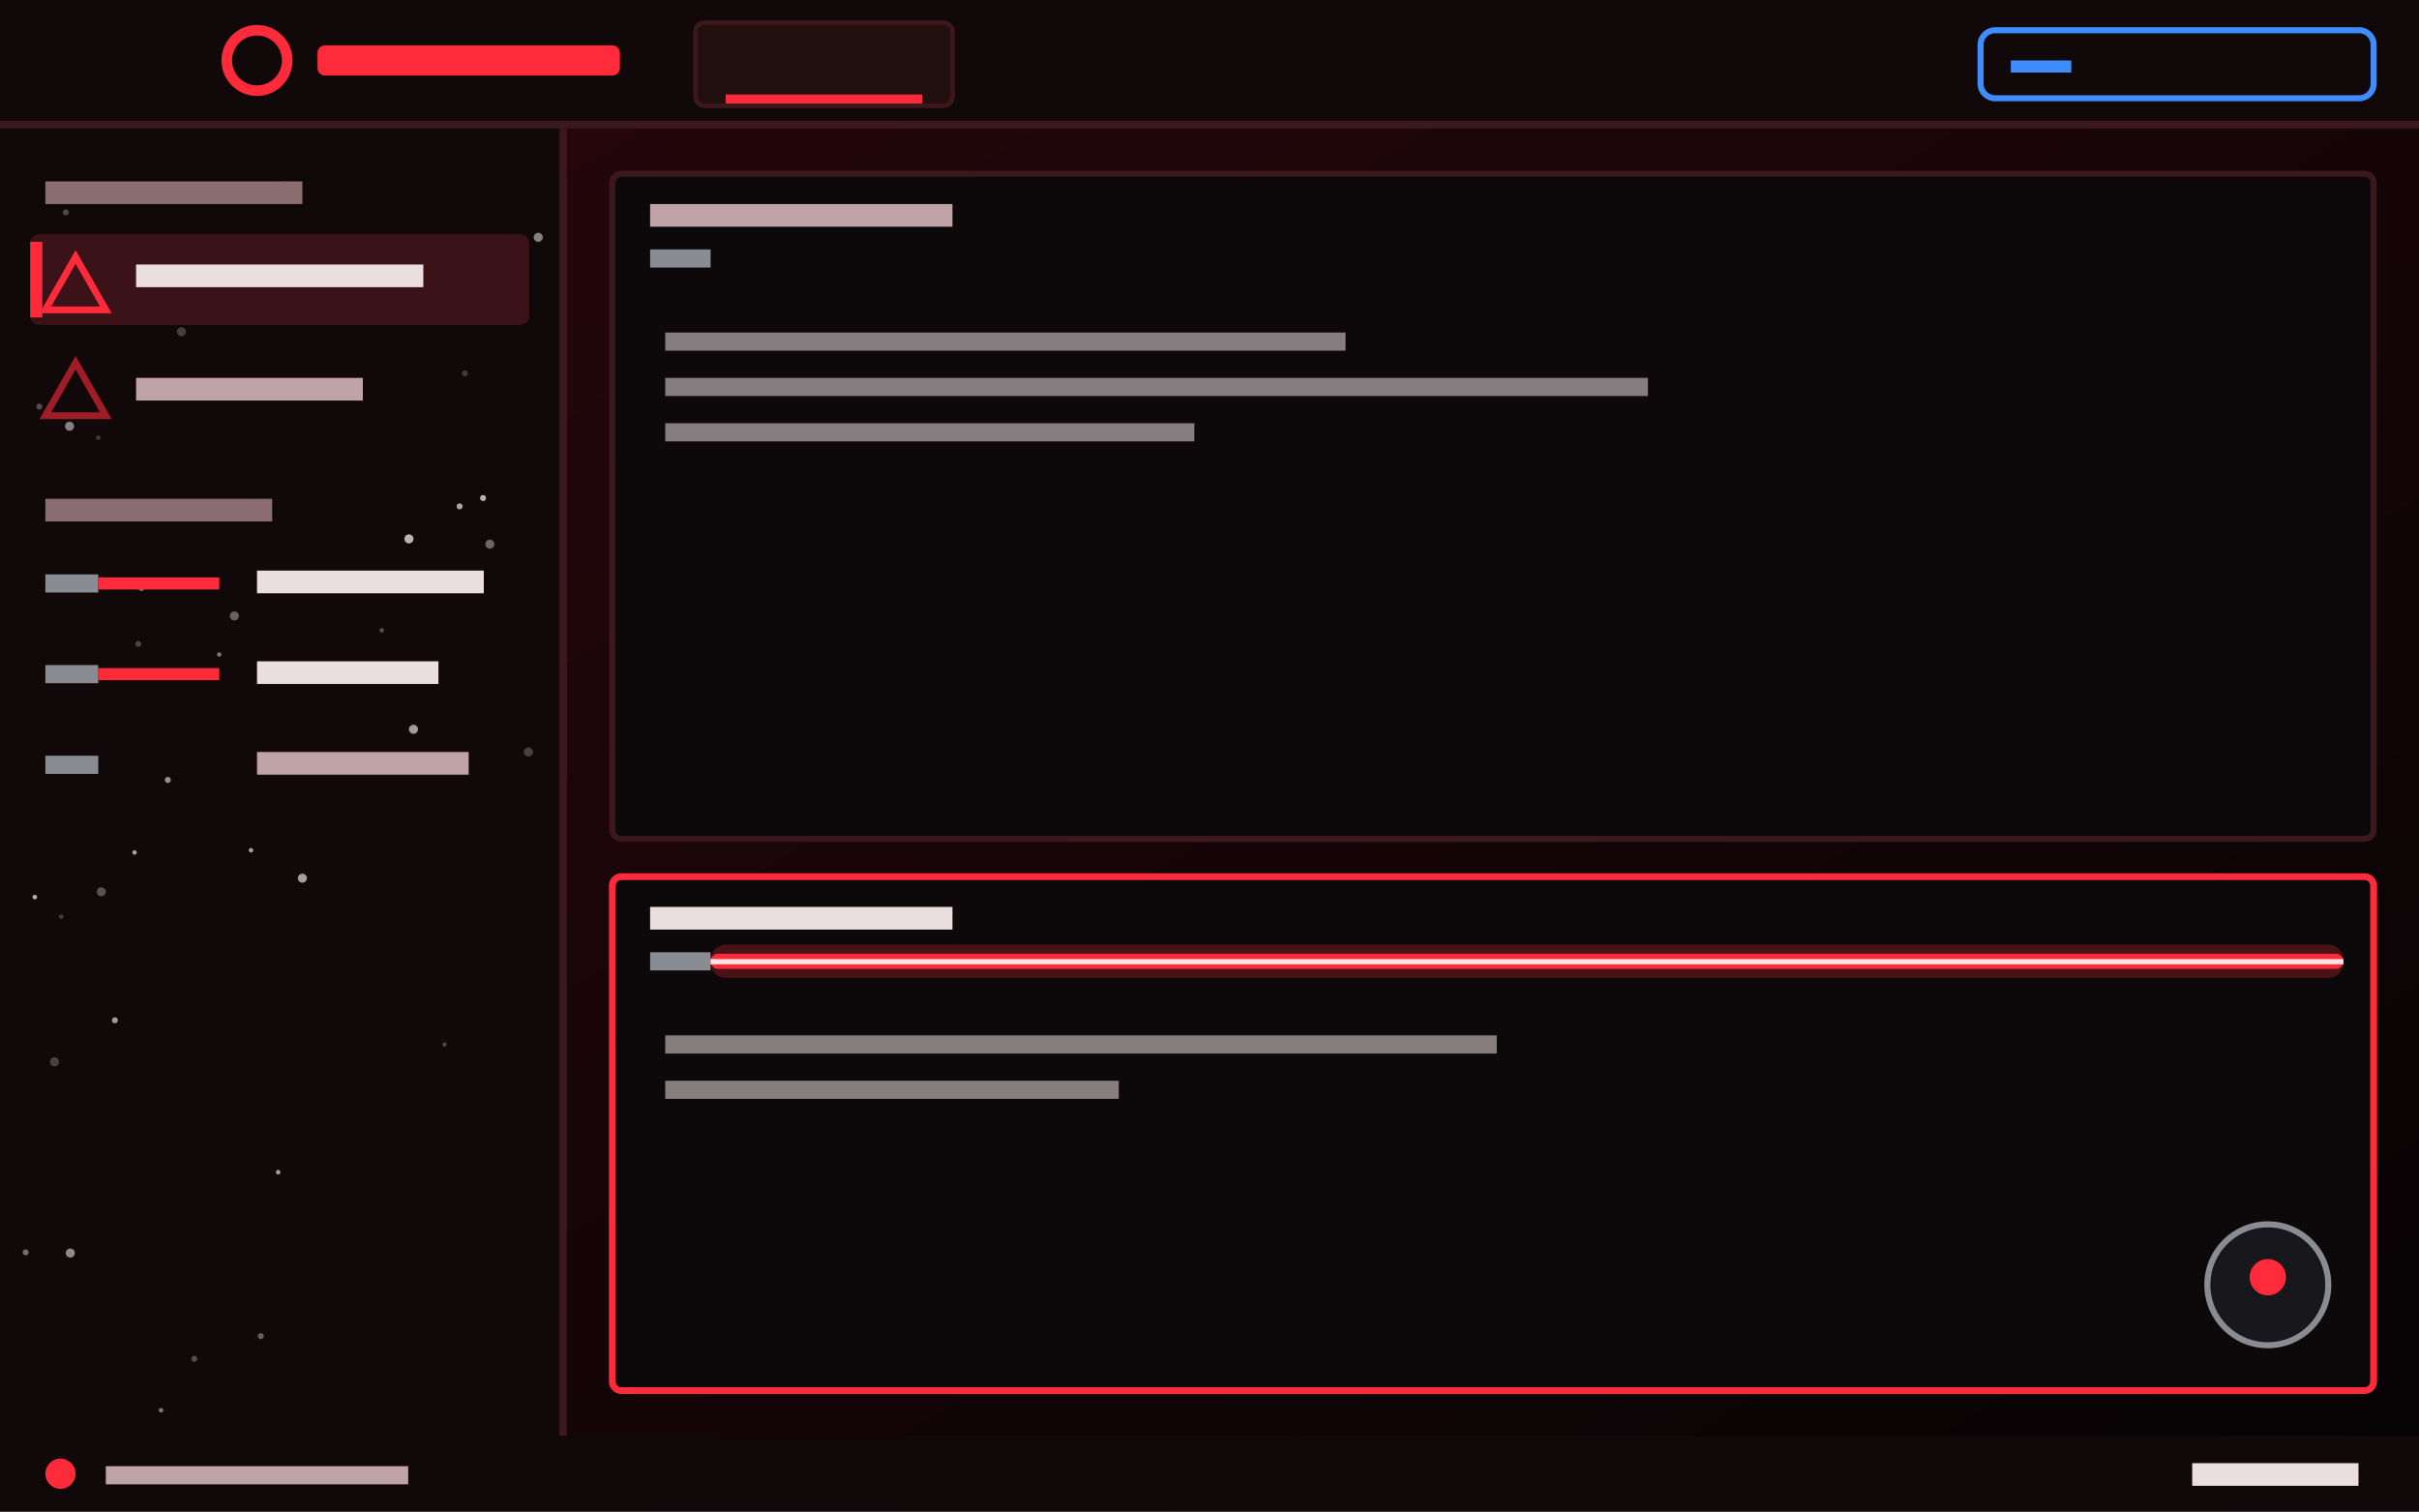
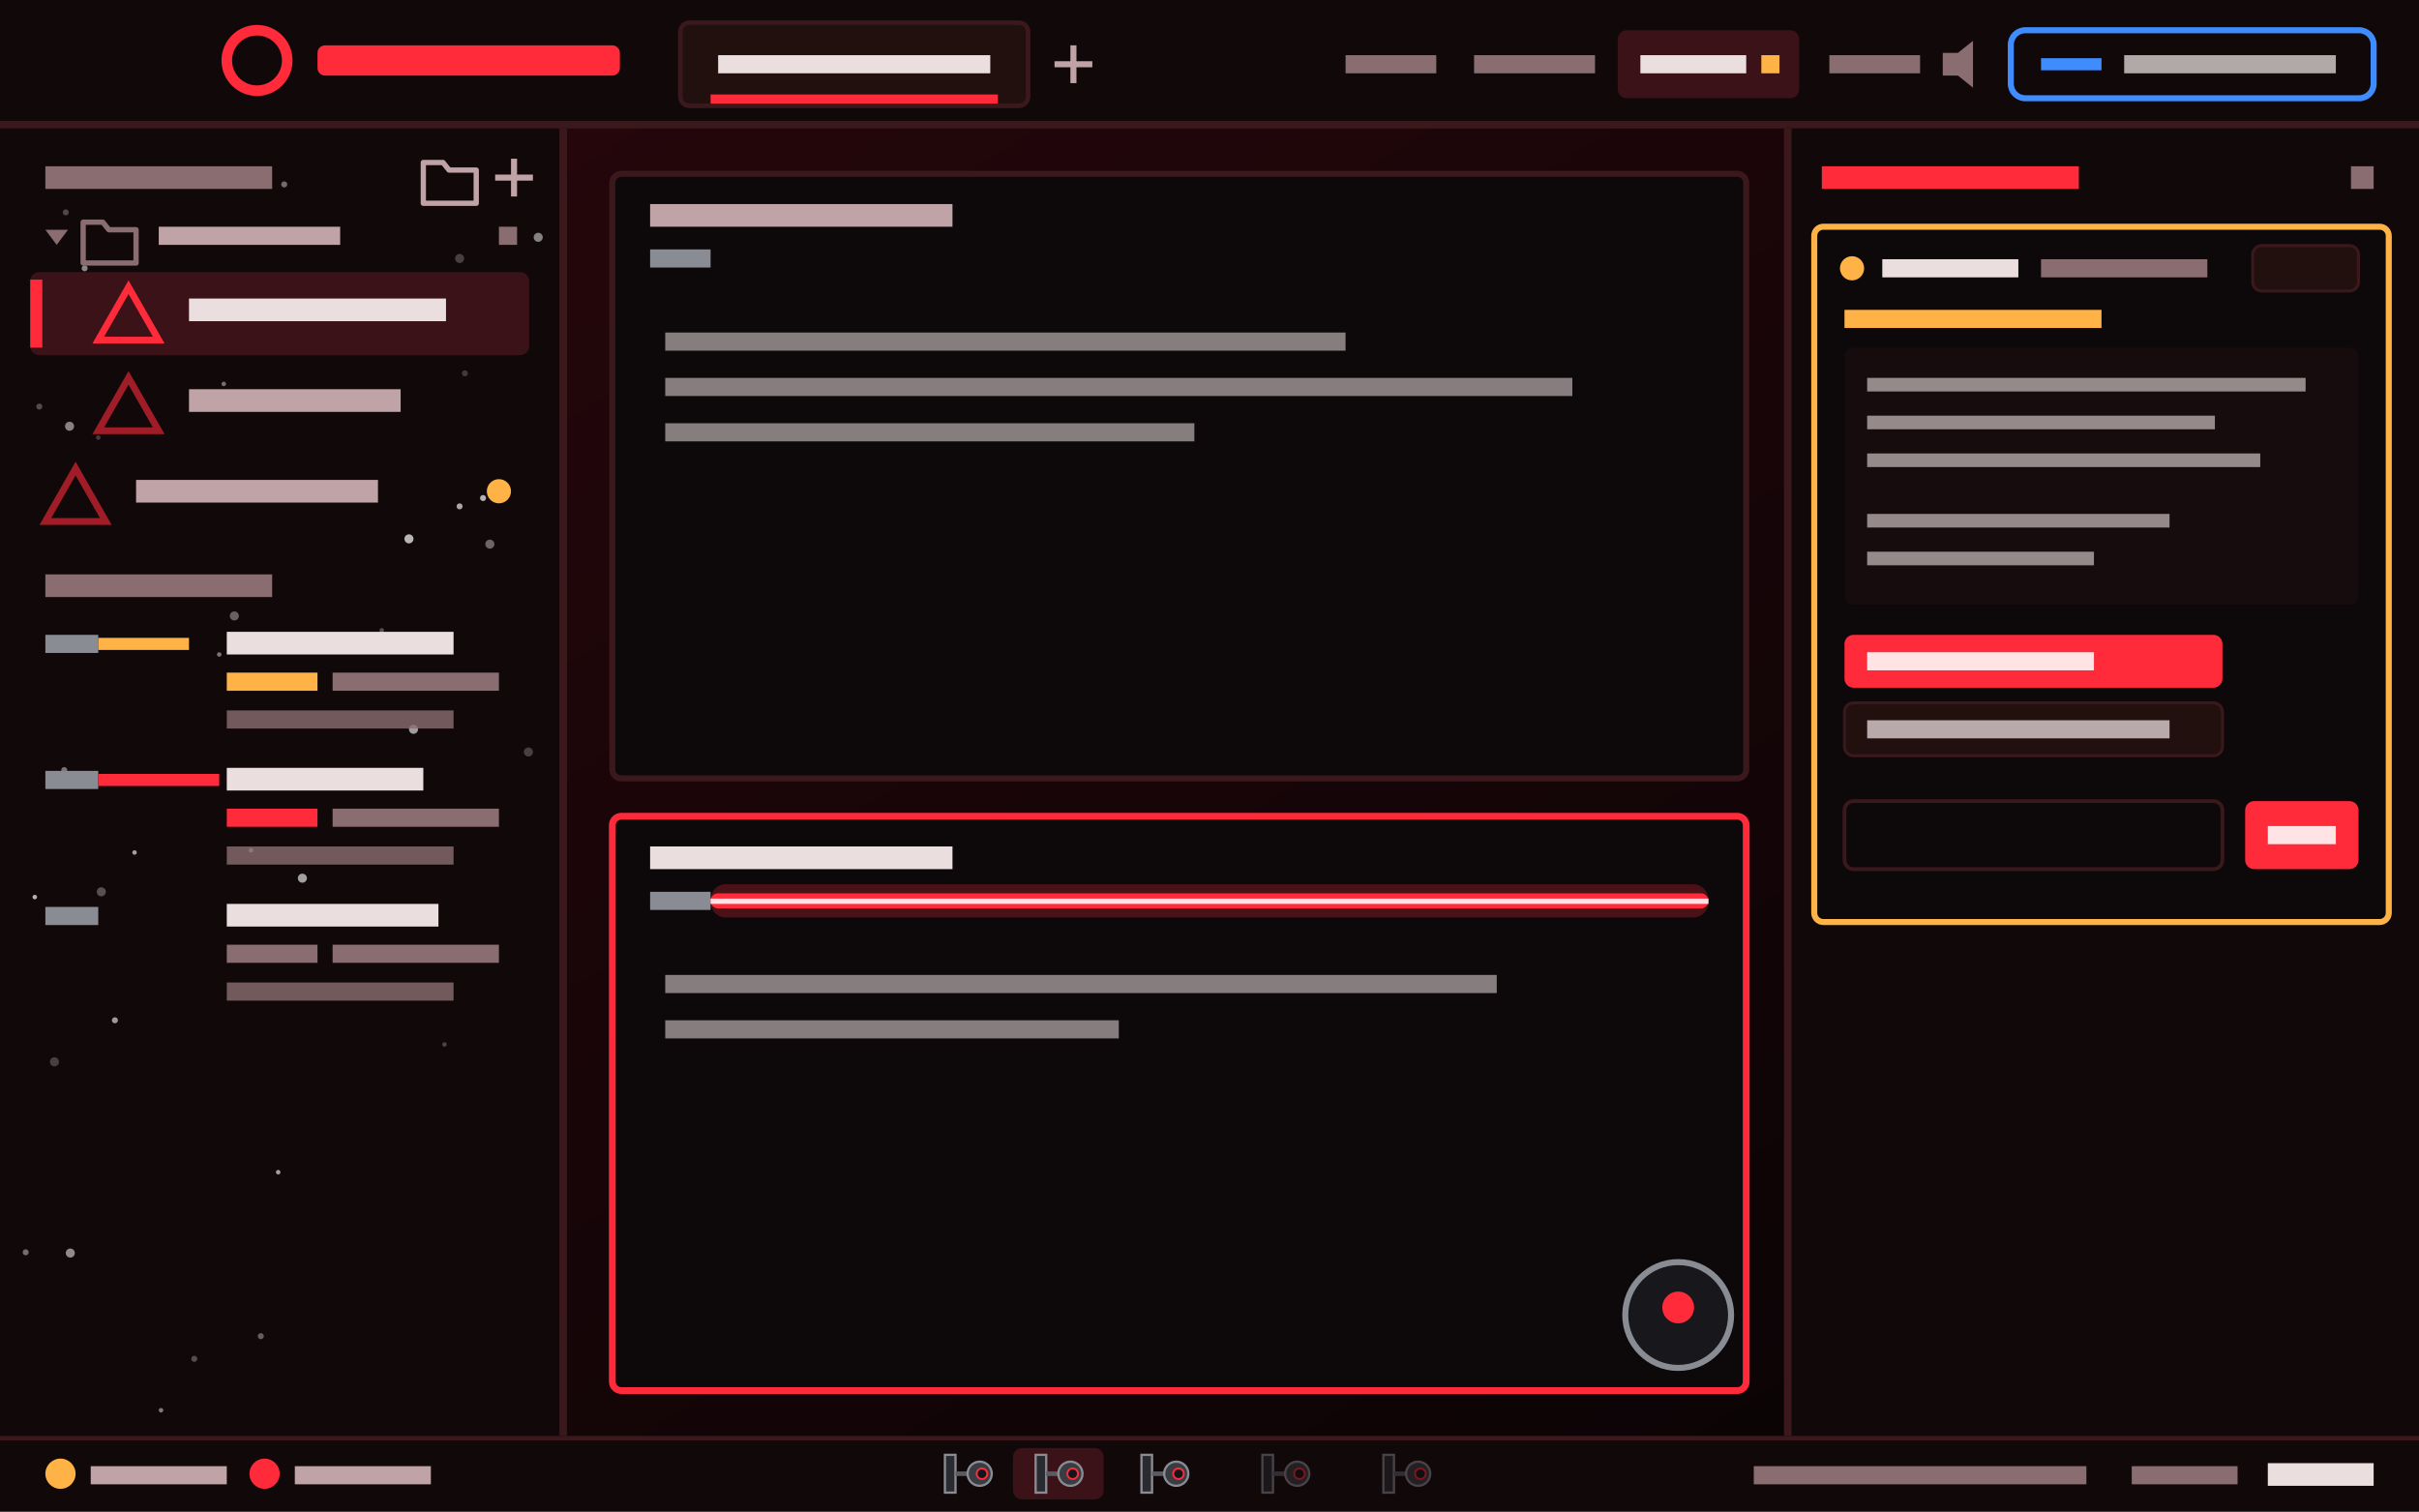
<svg xmlns="http://www.w3.org/2000/svg" viewBox="0 0 320 200">
  <defs>
    <linearGradient id="g" x1="0" y1="0" x2="1" y2="1">
      <stop offset="0" stop-color="#2a070c" />
      <stop offset="1" stop-color="#050304" />
    </linearGradient>
  </defs>
  <rect width="320" height="200" fill="url(#g)" />
  <rect width="320" height="16" fill="#110809" />
  <rect y="16" width="320" height="1" fill="#3a181c" />
  <circle cx="34" cy="8" r="4" fill="none" stroke="#ff2a3a" stroke-width="1.4" />
  <rect x="42" y="6" width="40" height="4" rx="1" fill="#ff2a3a" />
-   <rect x="92" y="3" width="34" height="11" rx="1.2" fill="#22100f" stroke="#3a181c" stroke-width=".6" />
-   <rect x="96" y="12.5" width="26" height="1.2" fill="#ff2a3a" />
-   <rect x="262" y="4" width="52" height="9" rx="1.92" fill="none" stroke="#3f8cff" stroke-width=".8" />
-   <rect x="266" y="8" width="8" height="1.6" fill="#3f8cff" />
+   <rect x="90" y="3" width="46" height="11" rx="1.2" fill="#22100f" stroke="#3a181c" stroke-width=".6" />
+   <rect x="95" y="7.3" width="36" height="2.4" fill="#eadede" />
+   <rect x="94" y="12.5" width="38" height="1.2" fill="#ff2a3a" />
+   <path d="M142 6 V11 M139.5 8.5 H144.5" stroke="#bfa3a6" stroke-width=".8" />
+   <rect x="178" y="7.3" width="12" height="2.4" fill="#8a6d70" />
+   <rect x="195" y="7.3" width="16" height="2.4" fill="#8a6d70" />
+   <rect x="214" y="4" width="24" height="9" rx="1.2" fill="#3a1218" />
+   <rect x="217" y="7.3" width="14" height="2.4" fill="#eadede" />
+   <rect x="233" y="7.3" width="2.4" height="2.4" fill="#ffb347" />
+   <rect x="242" y="7.3" width="12" height="2.4" fill="#8a6d70" />
+   <path d="M257 7 H259 L261 5.4 V11.6 L259 10 H257 Z" fill="#8a6d70" />
+   <rect x="266" y="4" width="48" height="9" rx="1.92" fill="none" stroke="#3f8cff" stroke-width=".8" />
+   <rect x="270" y="7.7" width="8" height="1.6" fill="#3f8cff" />
+   <rect x="281" y="7.3" width="28" height="2.4" fill="#eadede" opacity=".75" />
  <rect y="17" width="74" height="173" fill="#110809" />
  <rect x="74" y="17" width="1" height="173" fill="#3a181c" />
  <circle cx="24.0" cy="43.9" r="0.6" fill="#fff" opacity="0.22" />
  <circle cx="60.8" cy="34.2" r="0.6" fill="#fff" opacity="0.23" />
  <circle cx="37.6" cy="24.4" r="0.4" fill="#fff" opacity="0.41" />
  <circle cx="17.8" cy="112.8" r="0.3" fill="#fff" opacity="0.61" />
  <circle cx="9.2" cy="56.4" r="0.6" fill="#fff" opacity="0.49" />
  <circle cx="4.6" cy="118.7" r="0.3" fill="#fff" opacity="0.69" />
  <circle cx="3.4" cy="165.7" r="0.4" fill="#fff" opacity="0.41" />
  <circle cx="40.0" cy="116.2" r="0.6" fill="#fff" opacity="0.61" />
  <circle cx="13.4" cy="118.0" r="0.6" fill="#fff" opacity="0.29" />
  <circle cx="7.2" cy="140.5" r="0.6" fill="#fff" opacity="0.23" />
  <circle cx="15.2" cy="135.0" r="0.4" fill="#fff" opacity="0.59" />
  <circle cx="34.5" cy="176.8" r="0.4" fill="#fff" opacity="0.35" />
  <circle cx="58.8" cy="138.2" r="0.3" fill="#fff" opacity="0.24" />
  <circle cx="22.2" cy="103.2" r="0.4" fill="#fff" opacity="0.56" />
  <circle cx="21.3" cy="186.6" r="0.3" fill="#fff" opacity="0.46" />
  <circle cx="12.2" cy="76.8" r="0.4" fill="#fff" opacity="0.41" />
  <circle cx="71.2" cy="31.4" r="0.6" fill="#fff" opacity="0.49" />
  <circle cx="64.8" cy="72.0" r="0.6" fill="#fff" opacity="0.38" />
  <circle cx="36.8" cy="155.1" r="0.3" fill="#fff" opacity="0.62" />
  <circle cx="69.9" cy="99.5" r="0.6" fill="#fff" opacity="0.23" />
  <circle cx="54.1" cy="71.3" r="0.6" fill="#fff" opacity="0.70" />
  <circle cx="60.8" cy="67.0" r="0.4" fill="#fff" opacity="0.64" />
  <circle cx="25.7" cy="179.8" r="0.4" fill="#fff" opacity="0.28" />
  <circle cx="8.7" cy="28.1" r="0.4" fill="#fff" opacity="0.26" />
  <circle cx="18.3" cy="85.2" r="0.4" fill="#fff" opacity="0.24" />
  <circle cx="33.2" cy="112.5" r="0.3" fill="#fff" opacity="0.61" />
  <circle cx="63.9" cy="65.9" r="0.4" fill="#fff" opacity="0.69" />
  <circle cx="50.5" cy="83.4" r="0.3" fill="#fff" opacity="0.28" />
  <circle cx="13.0" cy="57.9" r="0.3" fill="#fff" opacity="0.21" />
  <circle cx="61.5" cy="49.4" r="0.4" fill="#fff" opacity="0.20" />
  <circle cx="31.0" cy="81.5" r="0.6" fill="#fff" opacity="0.36" />
  <circle cx="9.3" cy="165.8" r="0.6" fill="#fff" opacity="0.53" />
  <circle cx="54.7" cy="96.5" r="0.6" fill="#fff" opacity="0.60" />
  <circle cx="29.0" cy="86.6" r="0.3" fill="#fff" opacity="0.44" />
  <circle cx="29.6" cy="50.8" r="0.3" fill="#fff" opacity="0.42" />
  <circle cx="8.1" cy="121.3" r="0.3" fill="#fff" opacity="0.20" />
  <circle cx="11.2" cy="35.5" r="0.4" fill="#fff" opacity="0.51" />
  <circle cx="5.2" cy="53.8" r="0.4" fill="#fff" opacity="0.27" />
  <circle cx="18.7" cy="77.8" r="0.4" fill="#fff" opacity="0.44" />
  <circle cx="8.5" cy="101.9" r="0.4" fill="#fff" opacity="0.44" />
-   <rect x="6" y="24" width="34" height="3" fill="#8a6d70" />
-   <rect x="4" y="31" width="66" height="12" rx="1.2" fill="#3a1218" />
-   <rect x="4" y="32" width="1.6" height="10" fill="#ff2a3a" />
-   <path d="M10 34 L14 41 L6 41 Z" fill="none" stroke="#ff2a3a" stroke-width=".9" />
-   <rect x="18" y="35" width="38" height="3" fill="#eadede" />
-   <path d="M10 48 L14 55 L6 55 Z" fill="none" stroke="#ff2a3a" stroke-width=".9" opacity=".6" />
-   <rect x="18" y="50" width="30" height="3" fill="#bfa3a6" />
-   <rect x="6" y="66" width="30" height="3" fill="#8a6d70" />
+   <rect x="6" y="22" width="30" height="3" fill="#8a6d70" />
+   <path d="M56 21.5 H58.6 L59.4 22.5 H63 V26.9 H56 Z" fill="none" stroke="#bfa3a6" stroke-width=".7" stroke-linejoin="round" />
+   <path d="M68 21 V26 M65.5 23.5 H70.5" stroke="#bfa3a6" stroke-width=".8" />
+   <path d="M6 30.4 L9 30.4 L7.5 32.4 Z" fill="#8a6d70" />
+   <path d="M11 29.4 H13.6 L14.4 30.4 H18 V34.8 H11 Z" fill="none" stroke="#8a6d70" stroke-width=".7" stroke-linejoin="round" />
+   <rect x="21" y="30" width="24" height="2.4" fill="#bfa3a6" />
+   <rect x="66" y="30" width="2.4" height="2.4" fill="#8a6d70" />
+   <rect x="4" y="36" width="66" height="11" rx="1.2" fill="#3a1218" />
+   <rect x="4" y="37" width="1.6" height="9" fill="#ff2a3a" />
+   <path d="M17 38 L21 45 L13 45 Z" fill="none" stroke="#ff2a3a" stroke-width=".9" />
+   <rect x="25" y="39.5" width="34" height="3" fill="#eadede" />
+   <path d="M17 50 L21 57 L13 57 Z" fill="none" stroke="#ff2a3a" stroke-width=".9" opacity="0.6" />
+   <rect x="25" y="51.5" width="28" height="3" fill="#bfa3a6" />
+   <path d="M10 62 L14 69 L6 69 Z" fill="none" stroke="#ff2a3a" stroke-width=".9" opacity="0.6" />
+   <rect x="18" y="63.5" width="32" height="3" fill="#bfa3a6" />
+   <circle cx="66" cy="65" r="1.6" fill="#ffb347" />
+   <rect x="6" y="76" width="30" height="3" fill="#8a6d70" />
  <g>
-     <rect x="6" y="76" width="7" height="2.4" fill="#8a8c93" />
-     <rect x="13" y="76.4" width="16" height="1.6" fill="#ff2a3a" />
-     <rect x="34" y="75.5" width="30" height="3" fill="#eadede" />
+     <rect x="6" y="84" width="7" height="2.4" fill="#8a8c93" />
+     <rect x="13" y="84.4" width="12" height="1.6" fill="#ffb347" />
+     <rect x="30" y="83.6" width="30" height="3" fill="#eadede" />
+     <rect x="30" y="89" width="12" height="2.4" fill="#ffb347" />
+     <rect x="44" y="89" width="22" height="2.4" fill="#8a6d70" />
+     <rect x="30" y="94" width="30" height="2.4" fill="#8a6d70" opacity=".8" />
  </g>
  <g>
-     <rect x="6" y="88" width="7" height="2.4" fill="#8a8c93" />
-     <rect x="13" y="88.4" width="16" height="1.6" fill="#ff2a3a" />
-     <rect x="34" y="87.5" width="24" height="3" fill="#eadede" />
+     <rect x="6" y="102" width="7" height="2.4" fill="#8a8c93" />
+     <rect x="13" y="102.4" width="16" height="1.6" fill="#ff2a3a" />
+     <rect x="30" y="101.6" width="26" height="3" fill="#eadede" />
+     <rect x="30" y="107" width="12" height="2.4" fill="#ff2a3a" />
+     <rect x="44" y="107" width="22" height="2.4" fill="#8a6d70" />
+     <rect x="30" y="112" width="30" height="2.4" fill="#8a6d70" opacity=".8" />
  </g>
  <g>
-     <rect x="6" y="100" width="7" height="2.4" fill="#8a8c93" />
-     <rect x="34" y="99.5" width="28" height="3" fill="#bfa3a6" />
+     <rect x="6" y="120" width="7" height="2.4" fill="#8a8c93" />
+     <rect x="30" y="119.6" width="28" height="3" fill="#eadede" />
+     <rect x="30" y="125" width="12" height="2.4" fill="#8a6d70" />
+     <rect x="44" y="125" width="22" height="2.4" fill="#8a6d70" />
+     <rect x="30" y="130" width="30" height="2.4" fill="#8a6d70" opacity=".8" />
  </g>
-   <rect x="81" y="23" width="233" height="88" rx="1.2" fill="#0d0809" stroke="#3a181c" stroke-width=".8" />
+   <rect x="81" y="23" width="150" height="80" rx="1.2" fill="#0d0809" stroke="#3a181c" stroke-width=".8" />
  <rect x="86" y="27" width="40" height="3" fill="#bfa3a6" />
  <rect x="86" y="33" width="8" height="2.4" fill="#8a8c93" />
  <g fill="#eadede" opacity=".55">
    <rect x="88" y="44" width="90" height="2.4" />
-     <rect x="88" y="50" width="130" height="2.4" />
+     <rect x="88" y="50" width="120" height="2.4" />
    <rect x="88" y="56" width="70" height="2.4" />
  </g>
-   <rect x="81" y="116" width="233" height="68" rx="1.2" fill="#0d0809" stroke="#ff2a3a" stroke-width=".9" />
-   <rect x="86" y="120" width="40" height="3" fill="#eadede" />
-   <rect x="86" y="126" width="8" height="2.4" fill="#8a8c93" />
-   <rect x="94" y="125" width="216" height="4.4" rx="2" fill="#ff2a3a" opacity=".25" />
-   <rect x="94" y="126.2" width="216" height="2" rx="1" fill="#ff2a3a" />
-   <rect x="94" y="126.9" width="216" height=".7" fill="#ffe3e5" />
+   <rect x="81" y="108" width="150" height="76" rx="1.2" fill="#0d0809" stroke="#ff2a3a" stroke-width=".9" />
+   <rect x="86" y="112" width="40" height="3" fill="#eadede" />
+   <rect x="86" y="118" width="8" height="2.4" fill="#8a8c93" />
+   <rect x="94" y="117" width="132" height="4.4" rx="2" fill="#ff2a3a" opacity=".25" />
+   <rect x="94" y="118.2" width="132" height="2" rx="1" fill="#ff2a3a" />
+   <rect x="94" y="118.9" width="132" height="0.7" fill="#ffe3e5" />
  <g fill="#eadede" opacity=".55">
-     <rect x="88" y="137" width="110" height="2.4" />
-     <rect x="88" y="143" width="60" height="2.4" />
+     <rect x="88" y="129" width="110" height="2.4" />
+     <rect x="88" y="135" width="60" height="2.4" />
  </g>
-   <circle cx="300" cy="170" r="8" fill="#18171b" stroke="#8a8c93" stroke-width=".8" />
-   <circle cx="300" cy="169" r="2.4" fill="#ff2a3a" />
+   <rect x="236" y="17" width="84" height="173" fill="#110809" />
+   <rect x="236" y="17" width="1" height="173" fill="#3a181c" />
+   <rect x="241" y="22" width="34" height="3" fill="#ff2a3a" />
+   <rect x="311" y="22" width="3" height="3" fill="#8a6d70" />
+   <rect x="240" y="30" width="76" height="92" rx="1.2" fill="#0d0809" stroke="#ffb347" stroke-width=".8" />
+   <circle cx="245" cy="35.5" r="1.6" fill="#ffb347" />
+   <rect x="249" y="34.3" width="18" height="2.4" fill="#eadede" />
+   <rect x="270" y="34.3" width="22" height="2.4" fill="#8a6d70" />
+   <rect x="298" y="32.5" width="14" height="6" rx="1.2" fill="#22100f" stroke="#3a181c" stroke-width=".4" />
+   <rect x="244" y="41" width="34" height="2.4" fill="#ffb347" />
+   <rect x="244" y="46" width="68" height="34" rx="1.2" fill="#160b0d" />
+   <g fill="#eadede" opacity=".6">
+     <rect x="247" y="50" width="58" height="1.8" />
+     <rect x="247" y="55" width="46" height="1.8" />
+     <rect x="247" y="60" width="52" height="1.8" />
+     <rect x="247" y="68" width="40" height="1.8" />
+     <rect x="247" y="73" width="30" height="1.8" />
+   </g>
+   <rect x="244" y="84" width="50" height="7" rx="1.2" fill="#ff2a3a" />
+   <rect x="247" y="86.3" width="30" height="2.4" fill="#ffe3e5" />
+   <rect x="244" y="93" width="50" height="7" rx="1.2" fill="#22100f" stroke="#3a181c" stroke-width=".4" />
+   <rect x="247" y="95.3" width="40" height="2.4" fill="#eadede" opacity=".75" />
+   <rect x="244" y="106" width="50" height="9" rx="1.2" fill="#0d0809" stroke="#3a181c" stroke-width=".5" />
+   <rect x="297" y="106" width="15" height="9" rx="1.2" fill="#ff2a3a" />
+   <rect x="300" y="109.3" width="9" height="2.4" fill="#ffe3e5" />
+   <circle cx="222" cy="174" r="7" fill="#18171b" stroke="#8a8c93" stroke-width=".8" />
+   <circle cx="222" cy="173" r="2.1" fill="#ff2a3a" />
  <rect y="190" width="320" height="10" fill="#110809" />
-   <circle cx="8" cy="195" r="2" fill="#ff2a3a" />
-   <rect x="14" y="194" width="40" height="2.4" fill="#bfa3a6" />
-   <rect x="290" y="193.6" width="22" height="3" fill="#eadede" />
+   <rect y="190" width="320" height=".6" fill="#3a181c" />
+   <circle cx="8" cy="195" r="2" fill="#ffb347" />
+   <rect x="12" y="194" width="18" height="2.4" fill="#bfa3a6" />
+   <circle cx="35" cy="195" r="2" fill="#ff2a3a" />
+   <rect x="39" y="194" width="18" height="2.4" fill="#bfa3a6" />
+   <rect x="134" y="191.6" width="12" height="6.8" rx="1.2" fill="#3a1218" />
+   <g>
+     <rect x="125" y="192.5" width="1.4" height="5" fill="#2a2b31" stroke="#8a8c93" stroke-width=".3" />
+     <rect x="126.4" y="194.7" width="1.6" height=".6" fill="#5a5c63" />
+     <circle cx="129.6" cy="195.0" r="1.6" fill="#3a3c43" stroke="#8a8c93" stroke-width=".3" />
+     <circle cx="129.9" cy="195.0" r=".7" fill="#14151a" stroke="#ff2a3a" stroke-width=".25" />
+   </g>
+   <g>
+     <rect x="151" y="192.5" width="1.4" height="5" fill="#2a2b31" stroke="#8a8c93" stroke-width=".3" />
+     <rect x="152.4" y="194.7" width="1.6" height=".6" fill="#5a5c63" />
+     <circle cx="155.6" cy="195.0" r="1.6" fill="#3a3c43" stroke="#8a8c93" stroke-width=".3" />
+     <circle cx="155.9" cy="195.0" r=".7" fill="#14151a" stroke="#ff2a3a" stroke-width=".25" />
+   </g>
+   <g opacity="0.45">
+     <rect x="167" y="192.5" width="1.4" height="5" fill="#2a2b31" stroke="#8a8c93" stroke-width=".3" />
+     <rect x="168.4" y="194.7" width="1.6" height=".6" fill="#5a5c63" />
+     <circle cx="171.6" cy="195.0" r="1.6" fill="#3a3c43" stroke="#8a8c93" stroke-width=".3" />
+     <circle cx="171.9" cy="195.0" r=".7" fill="#14151a" stroke="#ff2a3a" stroke-width=".25" />
+   </g>
+   <g opacity="0.45">
+     <rect x="183" y="192.5" width="1.4" height="5" fill="#2a2b31" stroke="#8a8c93" stroke-width=".3" />
+     <rect x="184.4" y="194.7" width="1.6" height=".6" fill="#5a5c63" />
+     <circle cx="187.6" cy="195.0" r="1.6" fill="#3a3c43" stroke="#8a8c93" stroke-width=".3" />
+     <circle cx="187.9" cy="195.0" r=".7" fill="#14151a" stroke="#ff2a3a" stroke-width=".25" />
+   </g>
+   <g>
+     <rect x="137" y="192.5" width="1.4" height="5" fill="#2a2b31" stroke="#8a8c93" stroke-width=".3" />
+     <rect x="138.4" y="194.7" width="1.6" height=".6" fill="#5a5c63" />
+     <circle cx="141.6" cy="195.0" r="1.6" fill="#3a3c43" stroke="#8a8c93" stroke-width=".3" />
+     <circle cx="141.9" cy="195.0" r=".7" fill="#14151a" stroke="#ff2a3a" stroke-width=".25" />
+   </g>
+   <rect x="232" y="194" width="44" height="2.4" fill="#8a6d70" />
+   <rect x="282" y="194" width="14" height="2.4" fill="#8a6d70" />
+   <rect x="300" y="193.6" width="14" height="3" fill="#eadede" />
</svg>
